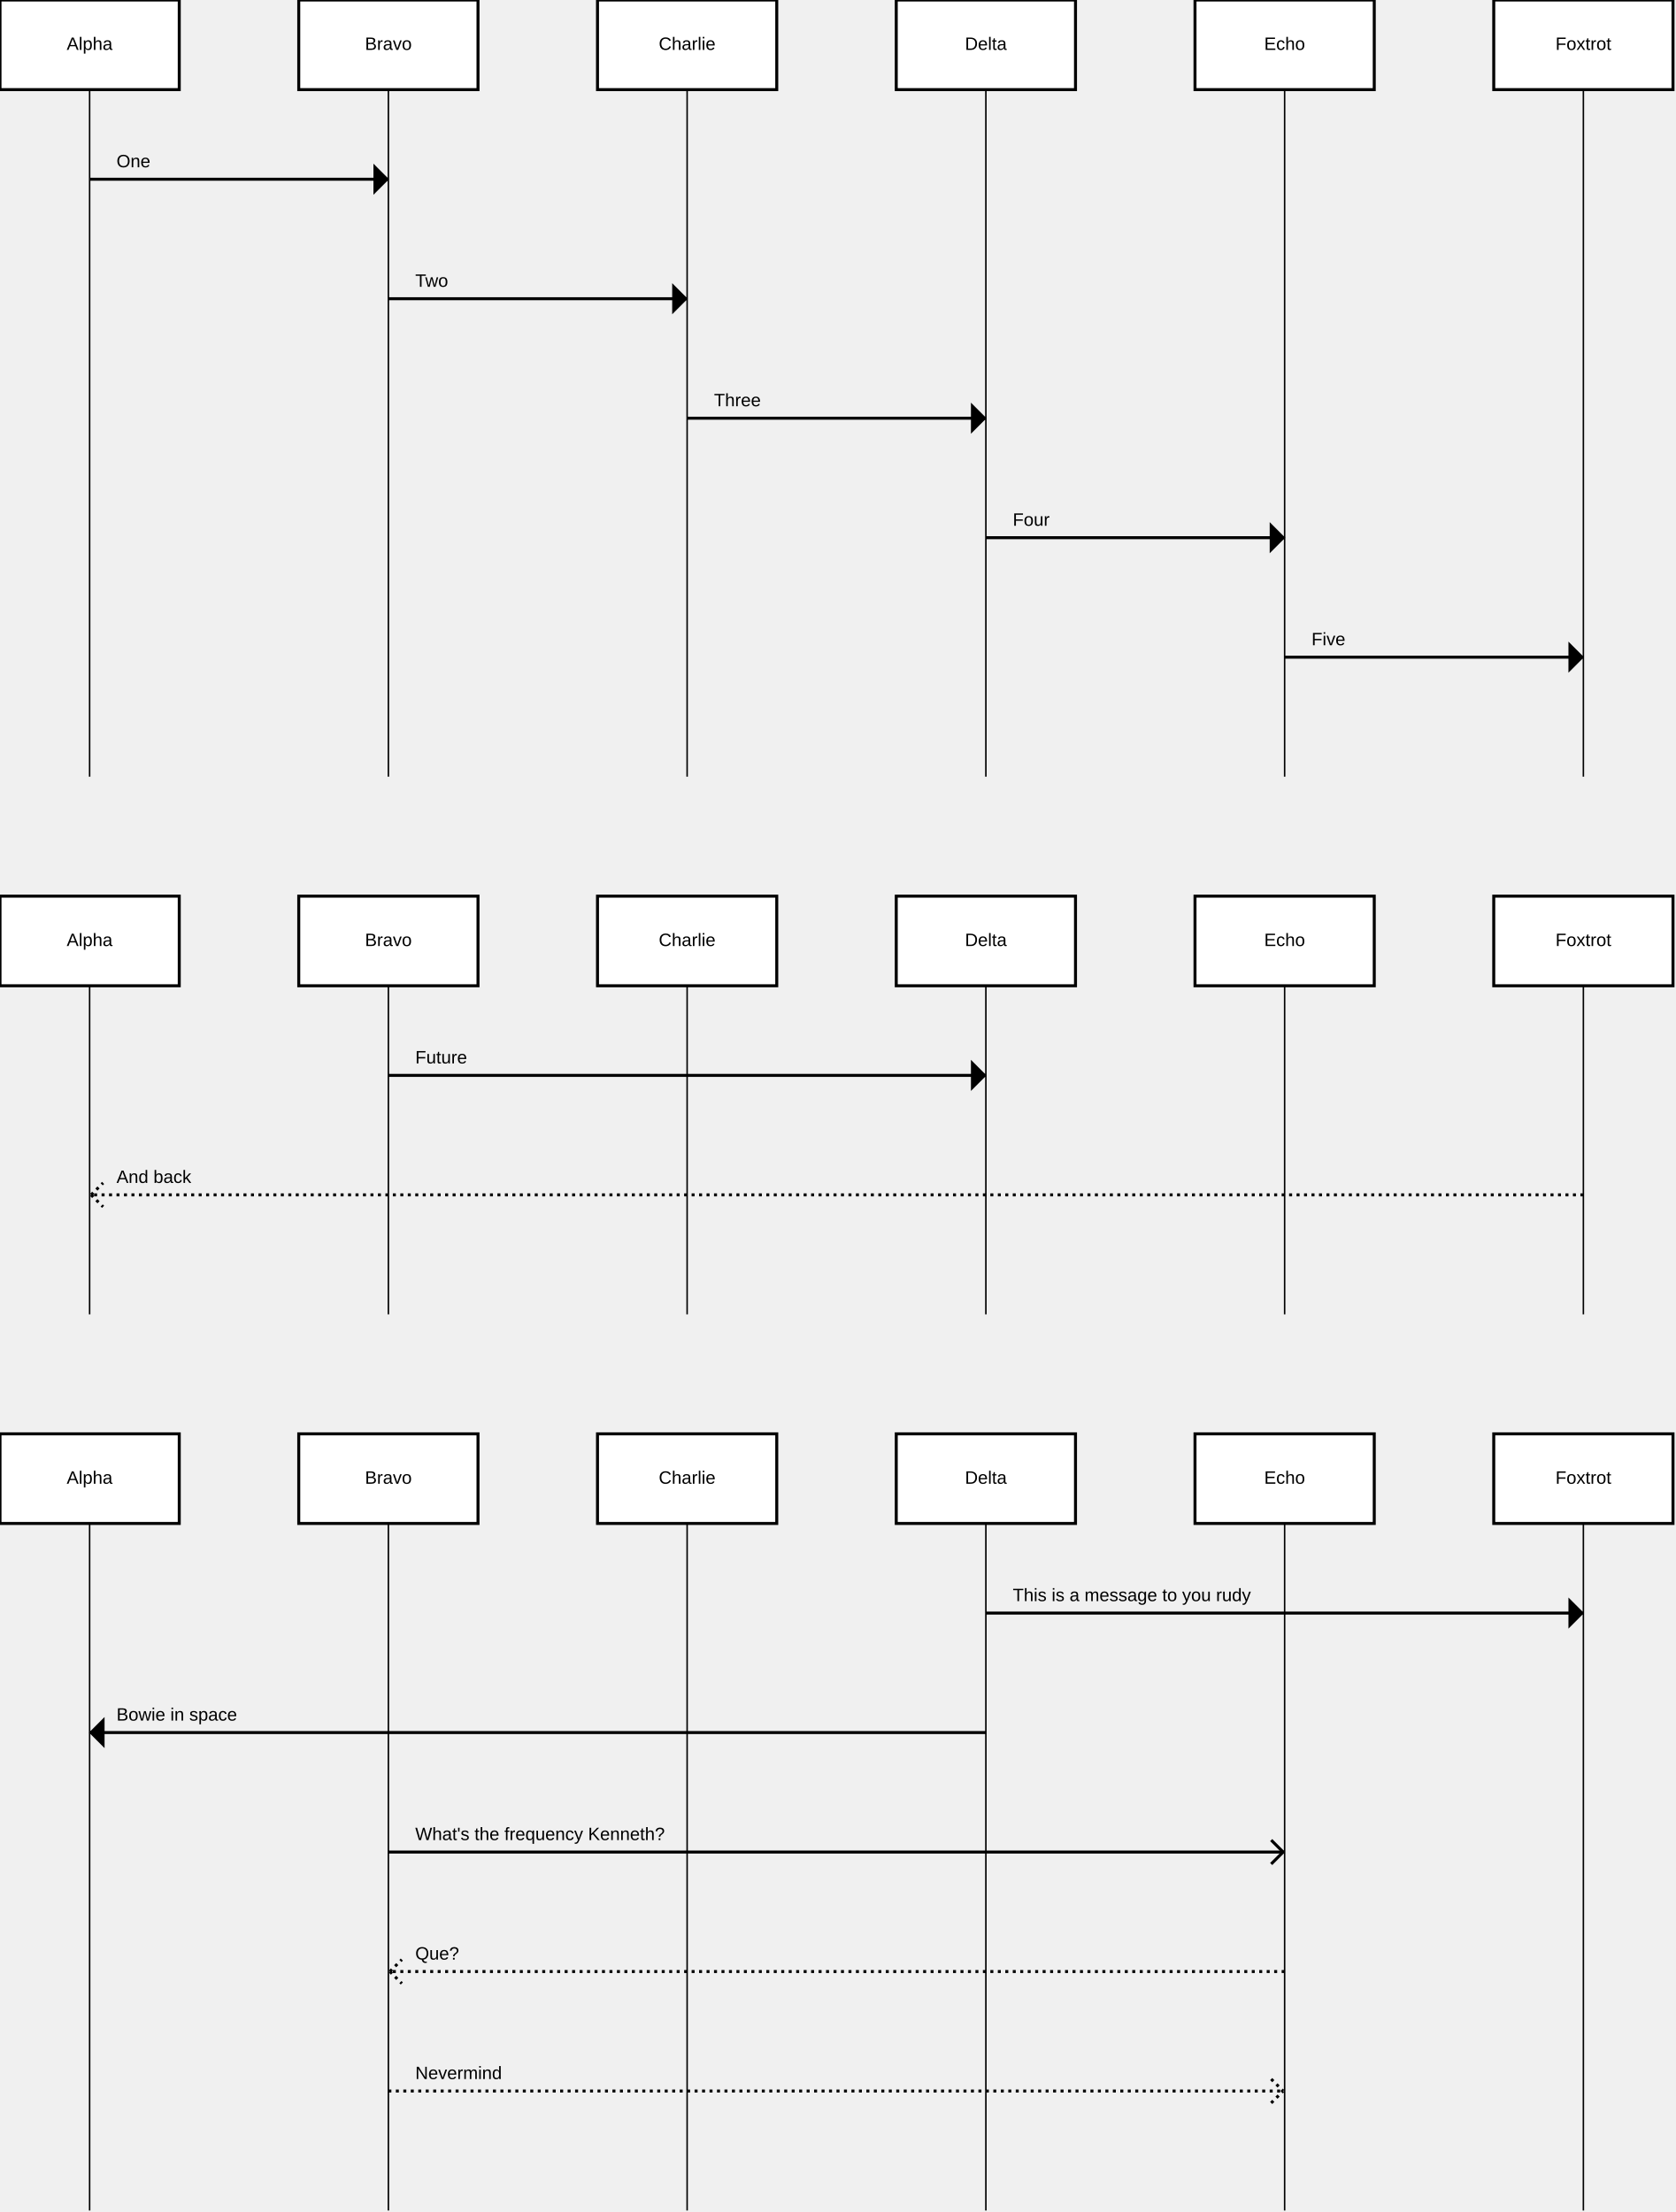
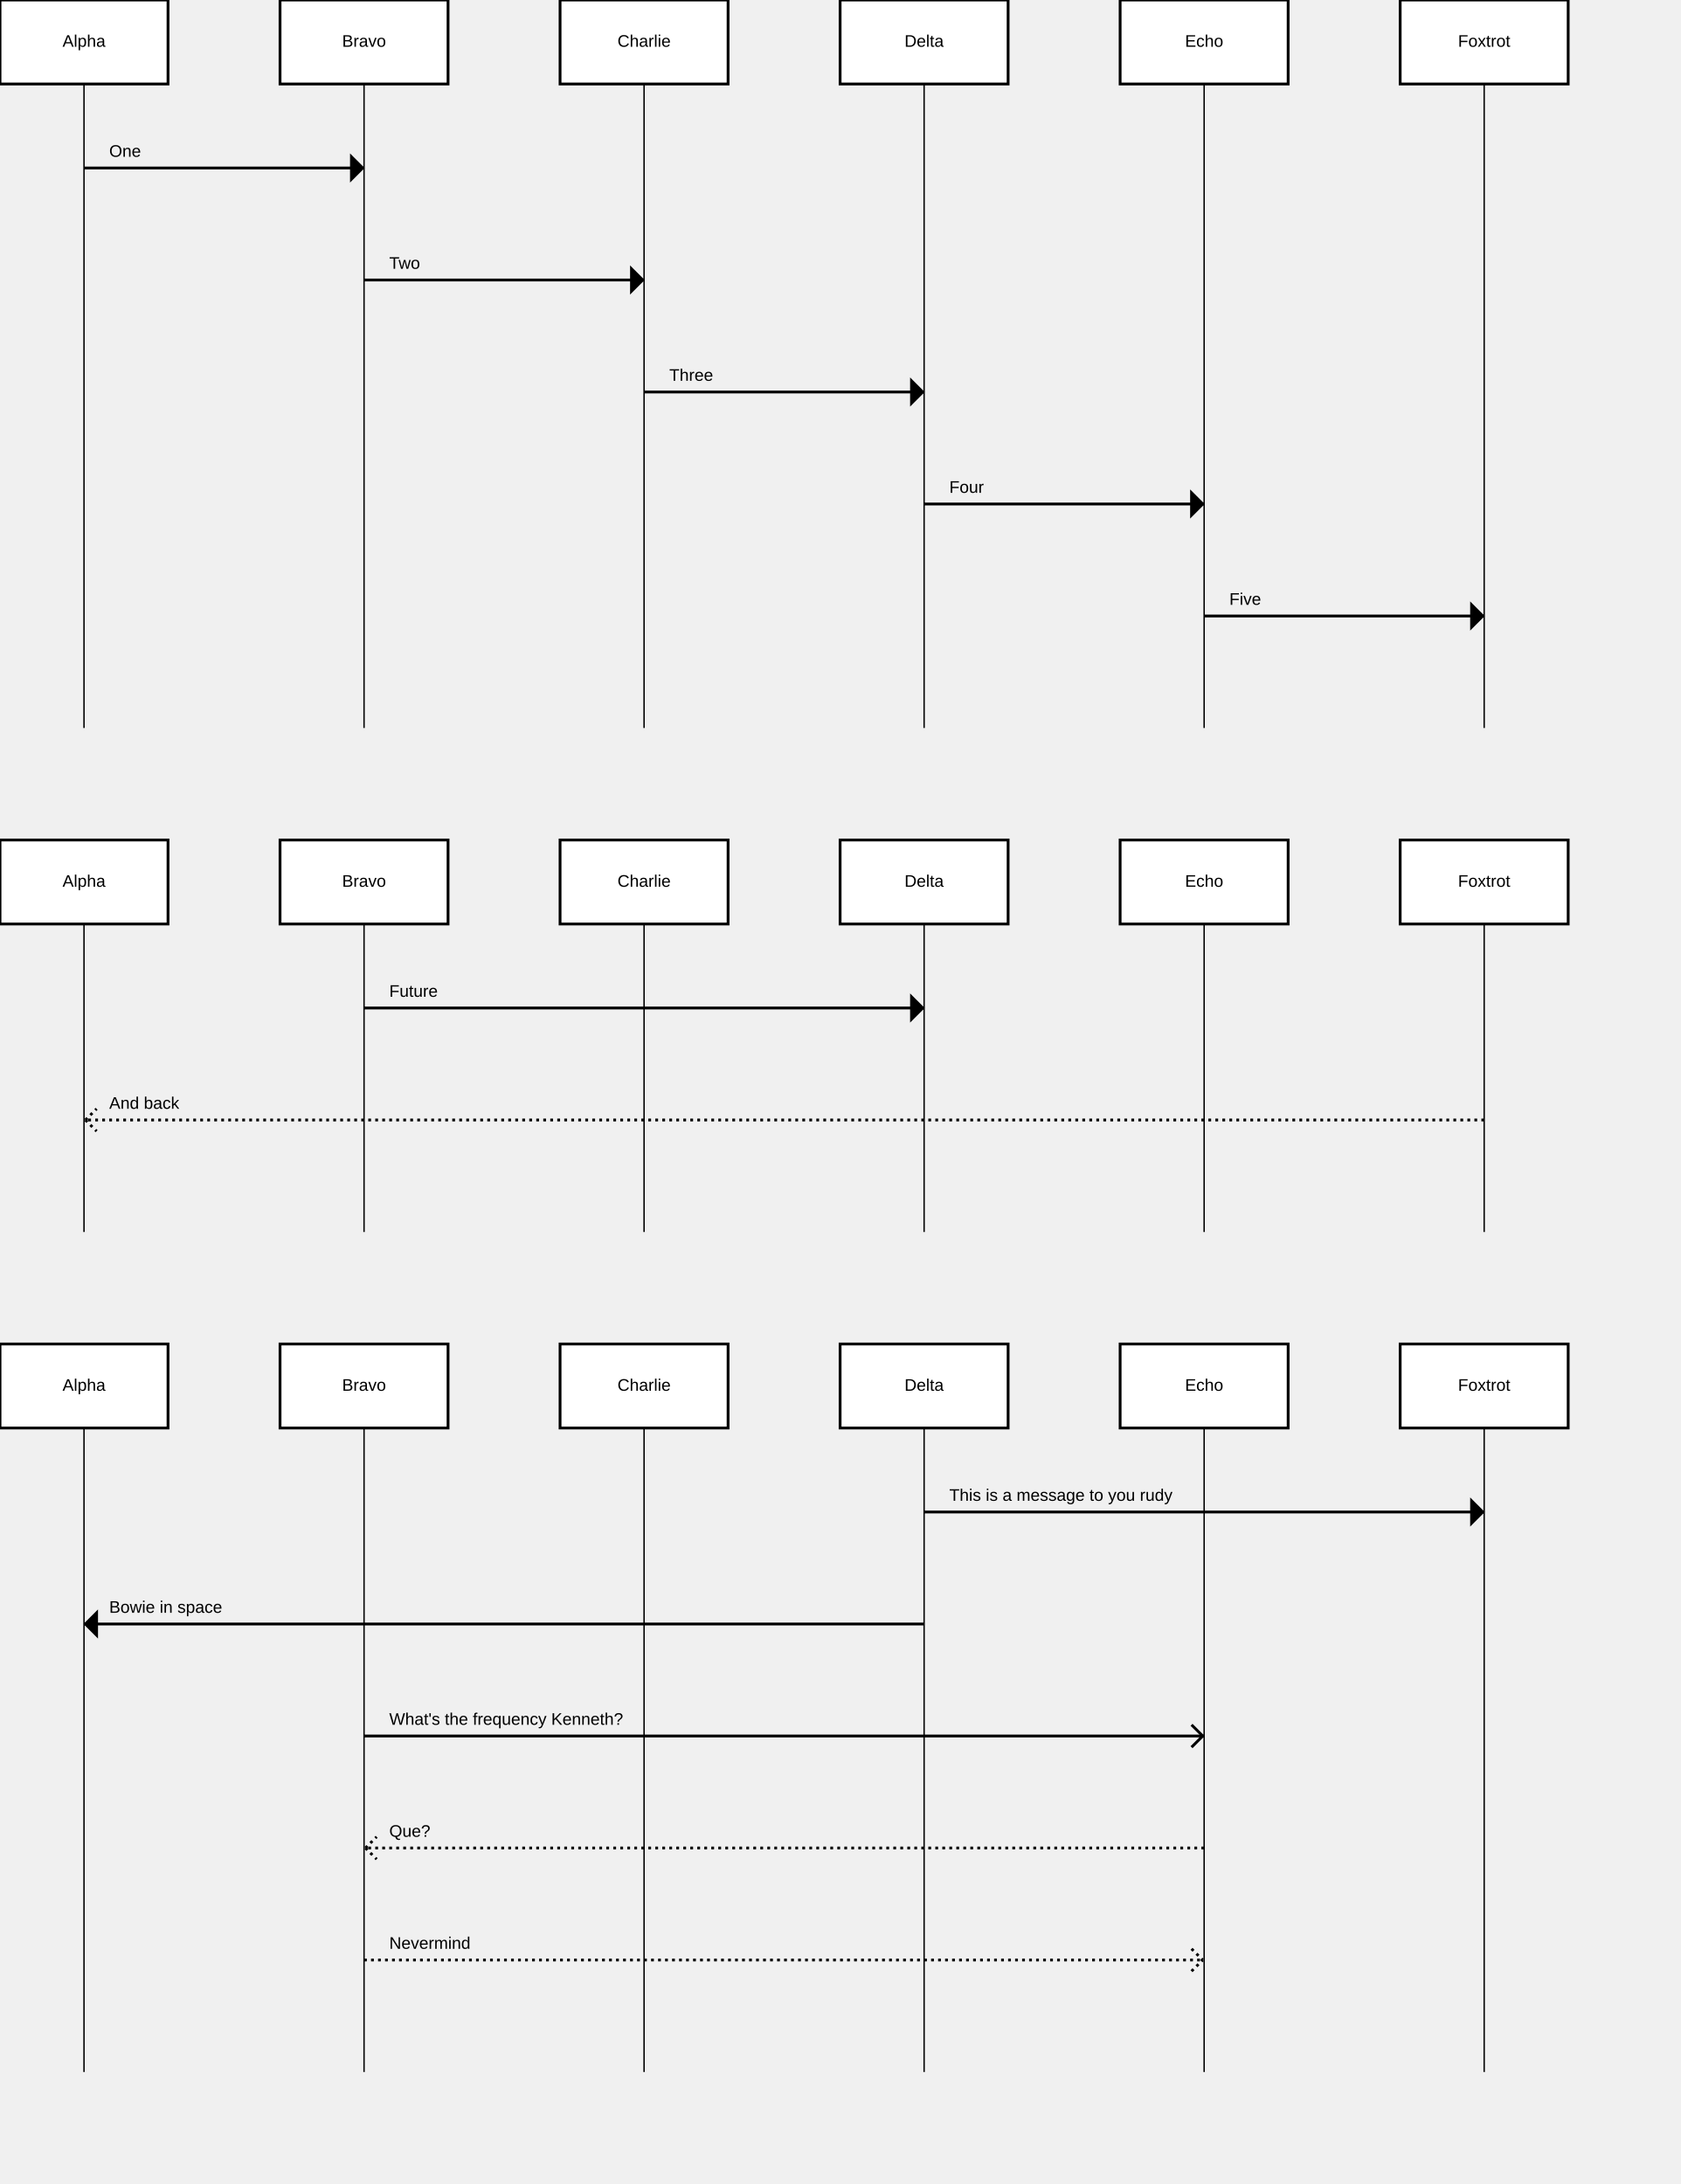
- <svg xmlns="http://www.w3.org/2000/svg" version="1.1" font-family="Arial">
+ <svg xmlns="http://www.w3.org/2000/svg" version="1.1" font-family="Arial" width="1200px" height="1560px">
  <style> svg { padding: 2px; } </style>
  <g class="seq-0" transform="translate(0, 0)">
    <g class="seq-object" stroke="black" text-anchor="middle" transform="translate(0, 0)">
      <rect width="120" height="60" stroke="#000000" fill="#FFFFFF" stroke-width="2" />
      <text x="60" y="30" stroke="black" stroke-width="0" dominant-baseline="middle">Alpha</text>
      <line x1="60" y1="60" x2="60" y2="520" />
    </g>
    <g class="seq-object" stroke="black" text-anchor="middle" transform="translate(200, 0)">
      <rect width="120" height="60" stroke="#000000" fill="#FFFFFF" stroke-width="2" />
      <text x="60" y="30" stroke="black" stroke-width="0" dominant-baseline="middle">Bravo</text>
      <line x1="60" y1="60" x2="60" y2="520" />
    </g>
    <g class="seq-object" stroke="black" text-anchor="middle" transform="translate(400, 0)">
      <rect width="120" height="60" stroke="#000000" fill="#FFFFFF" stroke-width="2" />
      <text x="60" y="30" stroke="black" stroke-width="0" dominant-baseline="middle">Charlie</text>
      <line x1="60" y1="60" x2="60" y2="520" />
    </g>
    <g class="seq-object" stroke="black" text-anchor="middle" transform="translate(600, 0)">
      <rect width="120" height="60" stroke="#000000" fill="#FFFFFF" stroke-width="2" />
      <text x="60" y="30" stroke="black" stroke-width="0" dominant-baseline="middle">Delta</text>
      <line x1="60" y1="60" x2="60" y2="520" />
    </g>
    <g class="seq-object" stroke="black" text-anchor="middle" transform="translate(800, 0)">
      <rect width="120" height="60" stroke="#000000" fill="#FFFFFF" stroke-width="2" />
      <text x="60" y="30" stroke="black" stroke-width="0" dominant-baseline="middle">Echo</text>
      <line x1="60" y1="60" x2="60" y2="520" />
    </g>
    <g class="seq-object" stroke="black" text-anchor="middle" transform="translate(1000, 0)">
      <rect width="120" height="60" stroke="#000000" fill="#FFFFFF" stroke-width="2" />
      <text x="60" y="30" stroke="black" stroke-width="0" dominant-baseline="middle">Foxtrot</text>
      <line x1="60" y1="60" x2="60" y2="520" />
    </g>
    <g xtransform="translate(0, 0)">
      <g stroke="black" stroke-width="2">
        <line x1="60" y1="120" x2="260" y2="120" />
        <polygon points="251,112 251,128 259,120" />
        <text x="78" y="112" stroke-width="0" dominant-baseline="top" font-size="12">One</text>
      </g>
    </g>
    <g xtransform="translate(0, 0)">
      <g stroke="black" stroke-width="2">
        <line x1="260" y1="200" x2="460" y2="200" />
        <polygon points="451,192 451,208 459,200" />
        <text x="278" y="192" stroke-width="0" dominant-baseline="top" font-size="12">Two</text>
      </g>
    </g>
    <g xtransform="translate(0, 0)">
      <g stroke="black" stroke-width="2">
        <line x1="460" y1="280" x2="660" y2="280" />
        <polygon points="651,272 651,288 659,280" />
        <text x="478" y="272" stroke-width="0" dominant-baseline="top" font-size="12">Three</text>
      </g>
    </g>
    <g xtransform="translate(0, 0)">
      <g stroke="black" stroke-width="2">
        <line x1="660" y1="360" x2="860" y2="360" />
        <polygon points="851,352 851,368 859,360" />
        <text x="678" y="352" stroke-width="0" dominant-baseline="top" font-size="12">Four</text>
      </g>
    </g>
    <g xtransform="translate(0, 0)">
      <g stroke="black" stroke-width="2">
        <line x1="860" y1="440" x2="1060" y2="440" />
        <polygon points="1051,432 1051,448 1059,440" />
        <text x="878" y="432" stroke-width="0" dominant-baseline="top" font-size="12">Five</text>
      </g>
    </g>
  </g>
  <g class="seq-1" transform="translate(0, 600)">
    <g class="seq-object" stroke="black" text-anchor="middle" transform="translate(0, 0)">
      <rect width="120" height="60" stroke="#000000" fill="#FFFFFF" stroke-width="2" />
      <text x="60" y="30" stroke="black" stroke-width="0" dominant-baseline="middle">Alpha</text>
      <line x1="60" y1="60" x2="60" y2="280" />
    </g>
    <g class="seq-object" stroke="black" text-anchor="middle" transform="translate(200, 0)">
      <rect width="120" height="60" stroke="#000000" fill="#FFFFFF" stroke-width="2" />
      <text x="60" y="30" stroke="black" stroke-width="0" dominant-baseline="middle">Bravo</text>
      <line x1="60" y1="60" x2="60" y2="280" />
    </g>
    <g class="seq-object" stroke="black" text-anchor="middle" transform="translate(400, 0)">
      <rect width="120" height="60" stroke="#000000" fill="#FFFFFF" stroke-width="2" />
      <text x="60" y="30" stroke="black" stroke-width="0" dominant-baseline="middle">Charlie</text>
      <line x1="60" y1="60" x2="60" y2="280" />
    </g>
    <g class="seq-object" stroke="black" text-anchor="middle" transform="translate(600, 0)">
      <rect width="120" height="60" stroke="#000000" fill="#FFFFFF" stroke-width="2" />
      <text x="60" y="30" stroke="black" stroke-width="0" dominant-baseline="middle">Delta</text>
      <line x1="60" y1="60" x2="60" y2="280" />
    </g>
    <g class="seq-object" stroke="black" text-anchor="middle" transform="translate(800, 0)">
      <rect width="120" height="60" stroke="#000000" fill="#FFFFFF" stroke-width="2" />
      <text x="60" y="30" stroke="black" stroke-width="0" dominant-baseline="middle">Echo</text>
      <line x1="60" y1="60" x2="60" y2="280" />
    </g>
    <g class="seq-object" stroke="black" text-anchor="middle" transform="translate(1000, 0)">
      <rect width="120" height="60" stroke="#000000" fill="#FFFFFF" stroke-width="2" />
      <text x="60" y="30" stroke="black" stroke-width="0" dominant-baseline="middle">Foxtrot</text>
      <line x1="60" y1="60" x2="60" y2="280" />
    </g>
    <g xtransform="translate(0, 600)">
      <g stroke="black" stroke-width="2">
        <line x1="260" y1="120" x2="660" y2="120" />
        <polygon points="651,112 651,128 659,120" />
        <text x="278" y="112" stroke-width="0" dominant-baseline="top" font-size="12">Future</text>
      </g>
    </g>
    <g xtransform="translate(0, 600)">
      <g stroke="black" stroke-width="2" stroke-dasharray="2, 3">
        <line x1="1060" y1="200" x2="60" y2="200" />
        <line x1="61" y1="200" x2="69" y2="192" />
        <line x1="61" y1="200" x2="69" y2="208" />
        <text x="78" y="192" stroke-width="0" dominant-baseline="top" font-size="12">And back</text>
      </g>
    </g>
  </g>
  <g class="seq-2" transform="translate(0, 960)">
    <g class="seq-object" stroke="black" text-anchor="middle" transform="translate(0, 0)">
      <rect width="120" height="60" stroke="#000000" fill="#FFFFFF" stroke-width="2" />
      <text x="60" y="30" stroke="black" stroke-width="0" dominant-baseline="middle">Alpha</text>
      <line x1="60" y1="60" x2="60" y2="520" />
    </g>
    <g class="seq-object" stroke="black" text-anchor="middle" transform="translate(200, 0)">
      <rect width="120" height="60" stroke="#000000" fill="#FFFFFF" stroke-width="2" />
      <text x="60" y="30" stroke="black" stroke-width="0" dominant-baseline="middle">Bravo</text>
      <line x1="60" y1="60" x2="60" y2="520" />
    </g>
    <g class="seq-object" stroke="black" text-anchor="middle" transform="translate(400, 0)">
      <rect width="120" height="60" stroke="#000000" fill="#FFFFFF" stroke-width="2" />
      <text x="60" y="30" stroke="black" stroke-width="0" dominant-baseline="middle">Charlie</text>
      <line x1="60" y1="60" x2="60" y2="520" />
    </g>
    <g class="seq-object" stroke="black" text-anchor="middle" transform="translate(600, 0)">
      <rect width="120" height="60" stroke="#000000" fill="#FFFFFF" stroke-width="2" />
      <text x="60" y="30" stroke="black" stroke-width="0" dominant-baseline="middle">Delta</text>
      <line x1="60" y1="60" x2="60" y2="520" />
    </g>
    <g class="seq-object" stroke="black" text-anchor="middle" transform="translate(800, 0)">
      <rect width="120" height="60" stroke="#000000" fill="#FFFFFF" stroke-width="2" />
      <text x="60" y="30" stroke="black" stroke-width="0" dominant-baseline="middle">Echo</text>
      <line x1="60" y1="60" x2="60" y2="520" />
    </g>
    <g class="seq-object" stroke="black" text-anchor="middle" transform="translate(1000, 0)">
      <rect width="120" height="60" stroke="#000000" fill="#FFFFFF" stroke-width="2" />
      <text x="60" y="30" stroke="black" stroke-width="0" dominant-baseline="middle">Foxtrot</text>
      <line x1="60" y1="60" x2="60" y2="520" />
    </g>
    <g xtransform="translate(0, 960)">
      <g stroke="black" stroke-width="2">
        <line x1="660" y1="120" x2="1060" y2="120" />
        <polygon points="1051,112 1051,128 1059,120" />
        <text x="678" y="112" stroke-width="0" dominant-baseline="top" font-size="12">This is a message to you rudy</text>
      </g>
    </g>
    <g xtransform="translate(0, 960)">
      <g stroke="black" stroke-width="2">
        <line x1="660" y1="200" x2="60" y2="200" />
        <polygon points="69,192 69,208 61,200" />
        <text x="78" y="192" stroke-width="0" dominant-baseline="top" font-size="12">Bowie in space</text>
      </g>
    </g>
    <g xtransform="translate(0, 960)">
      <g stroke="black" stroke-width="2">
        <line x1="260" y1="280" x2="860" y2="280" />
        <line x1="851" y1="272" x2="859" y2="280" />
        <line x1="851" y1="288" x2="859" y2="280" />
        <text x="278" y="272" stroke-width="0" dominant-baseline="top" font-size="12">What's the frequency Kenneth?</text>
      </g>
    </g>
    <g xtransform="translate(0, 960)">
      <g stroke="black" stroke-width="2" stroke-dasharray="2, 3">
        <line x1="860" y1="360" x2="260" y2="360" />
        <line x1="261" y1="360" x2="269" y2="352" />
        <line x1="261" y1="360" x2="269" y2="368" />
        <text x="278" y="352" stroke-width="0" dominant-baseline="top" font-size="12">Que?</text>
      </g>
    </g>
    <g xtransform="translate(0, 960)">
      <g stroke="black" stroke-width="2" stroke-dasharray="2, 3">
        <line x1="260" y1="440" x2="860" y2="440" />
        <line x1="851" y1="432" x2="859" y2="440" />
        <line x1="851" y1="448" x2="859" y2="440" />
        <text x="278" y="432" stroke-width="0" dominant-baseline="top" font-size="12">Nevermind</text>
      </g>
    </g>
  </g>
</svg>
